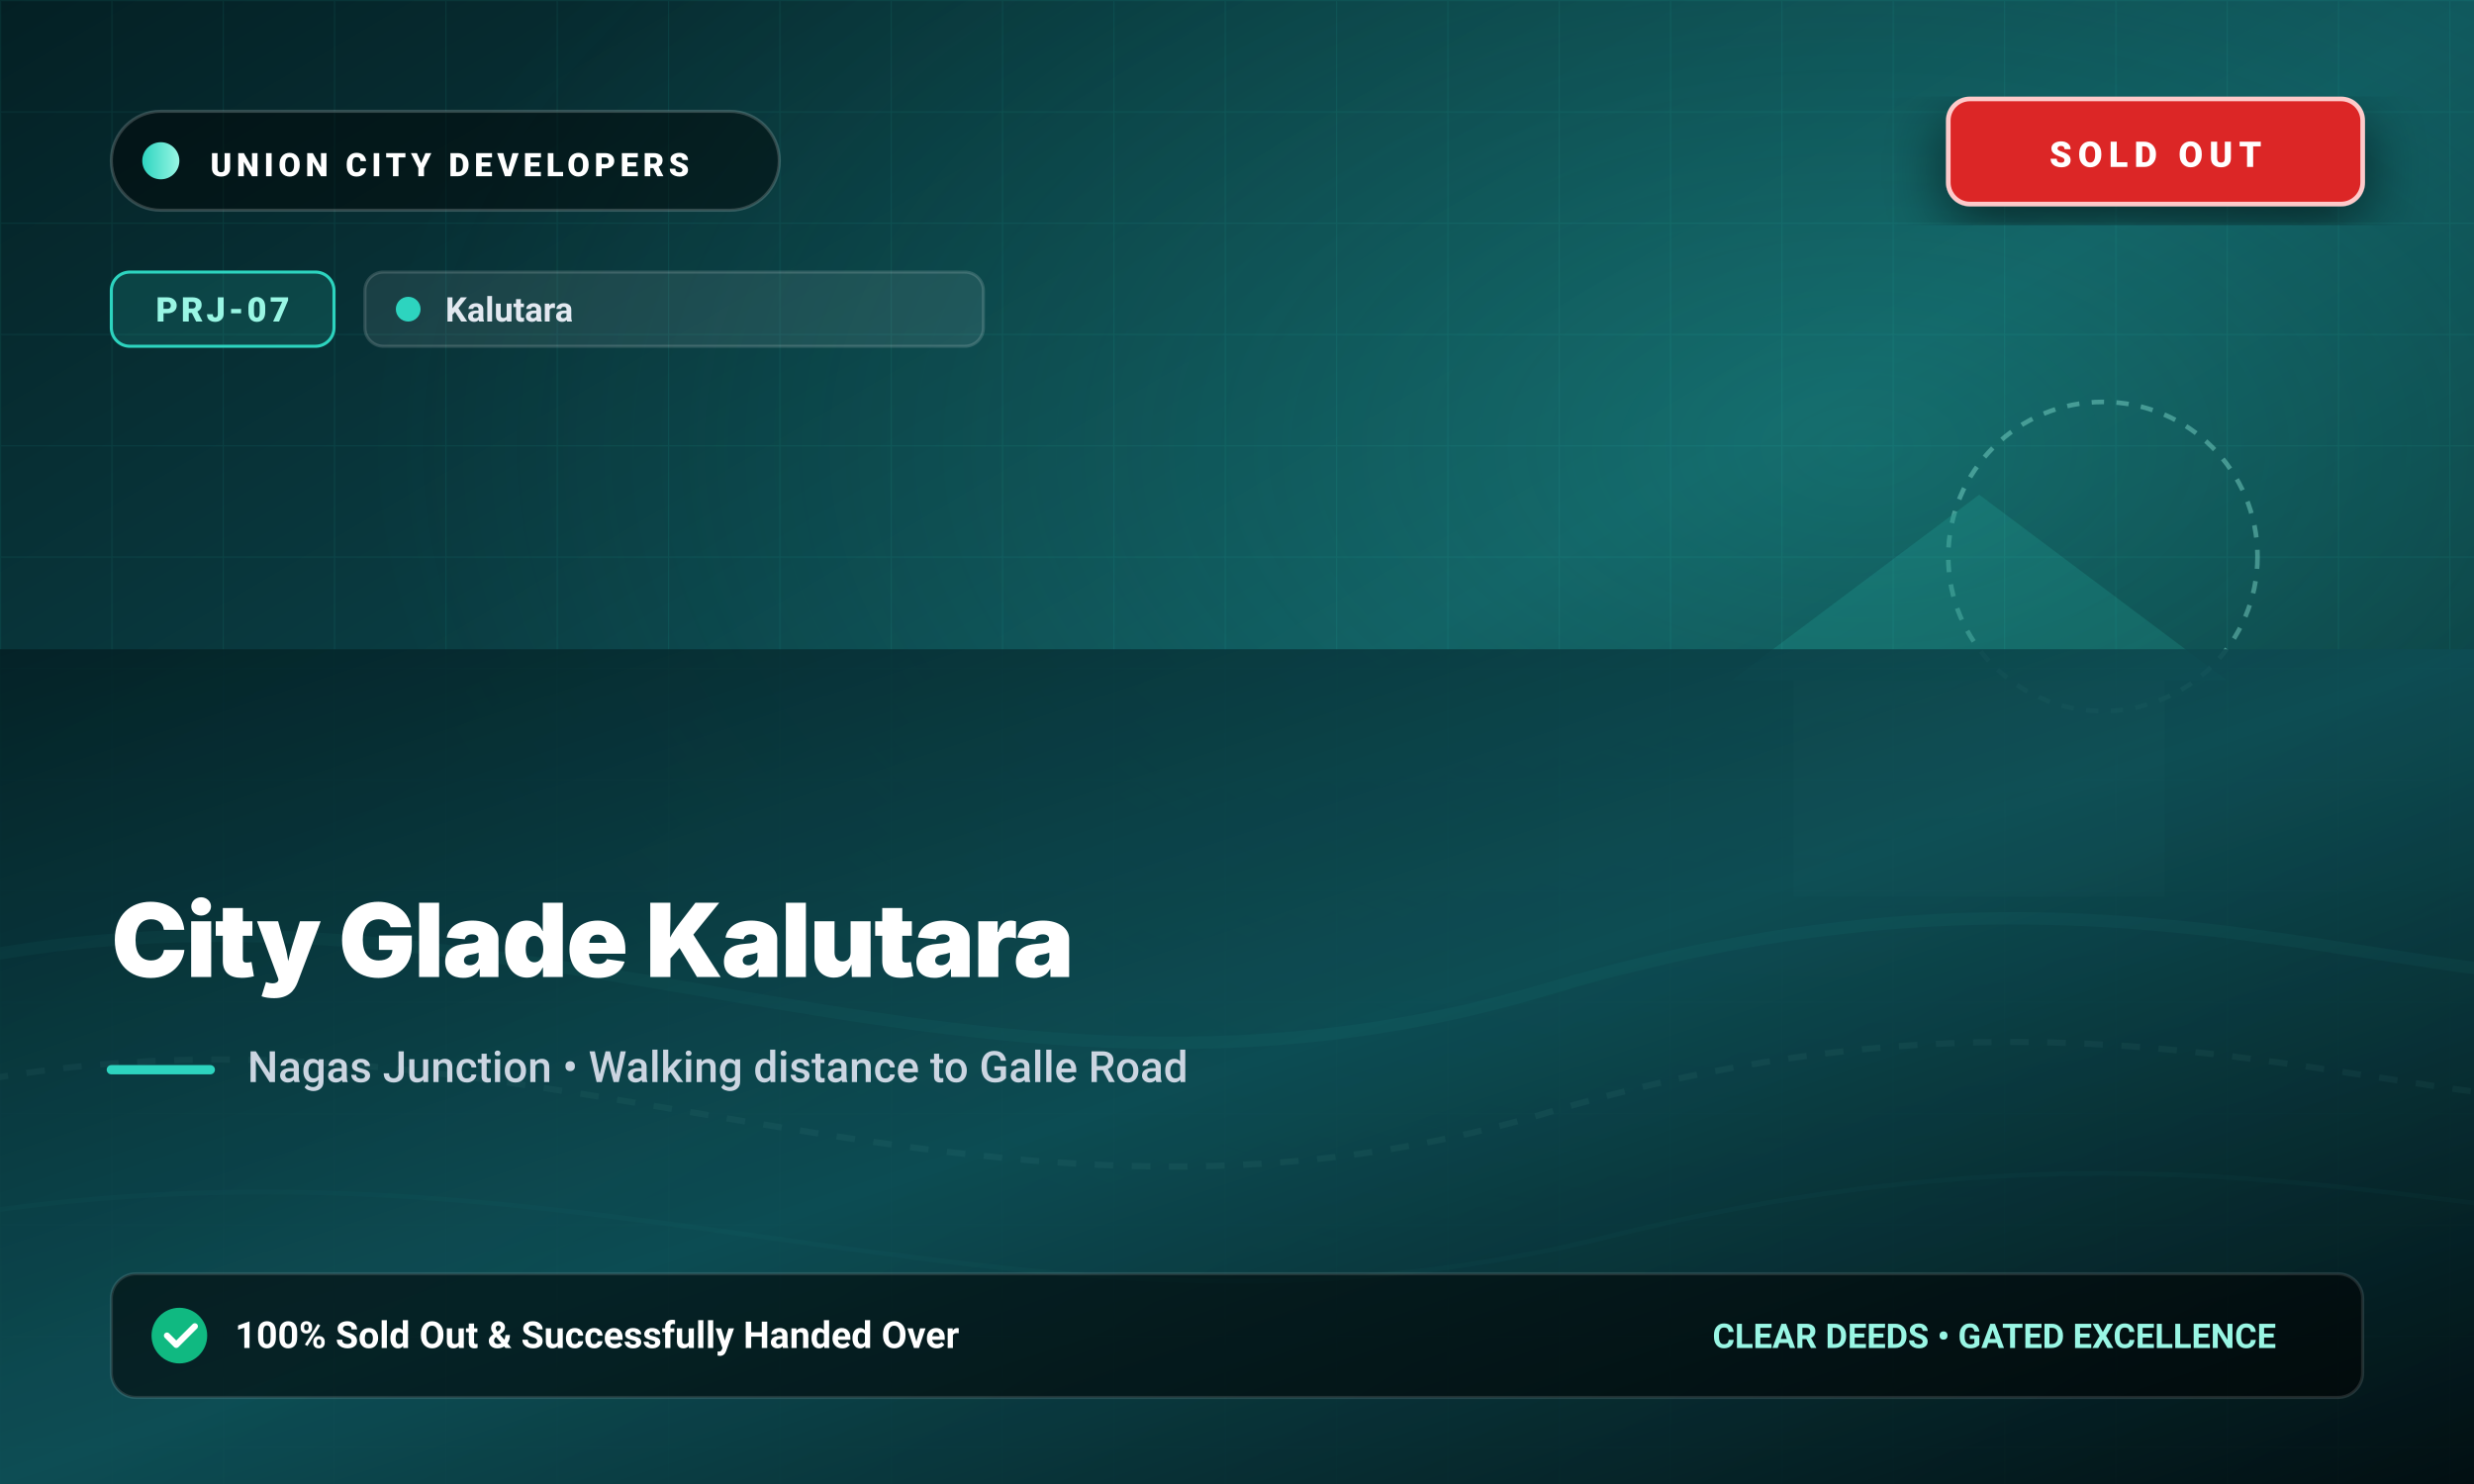
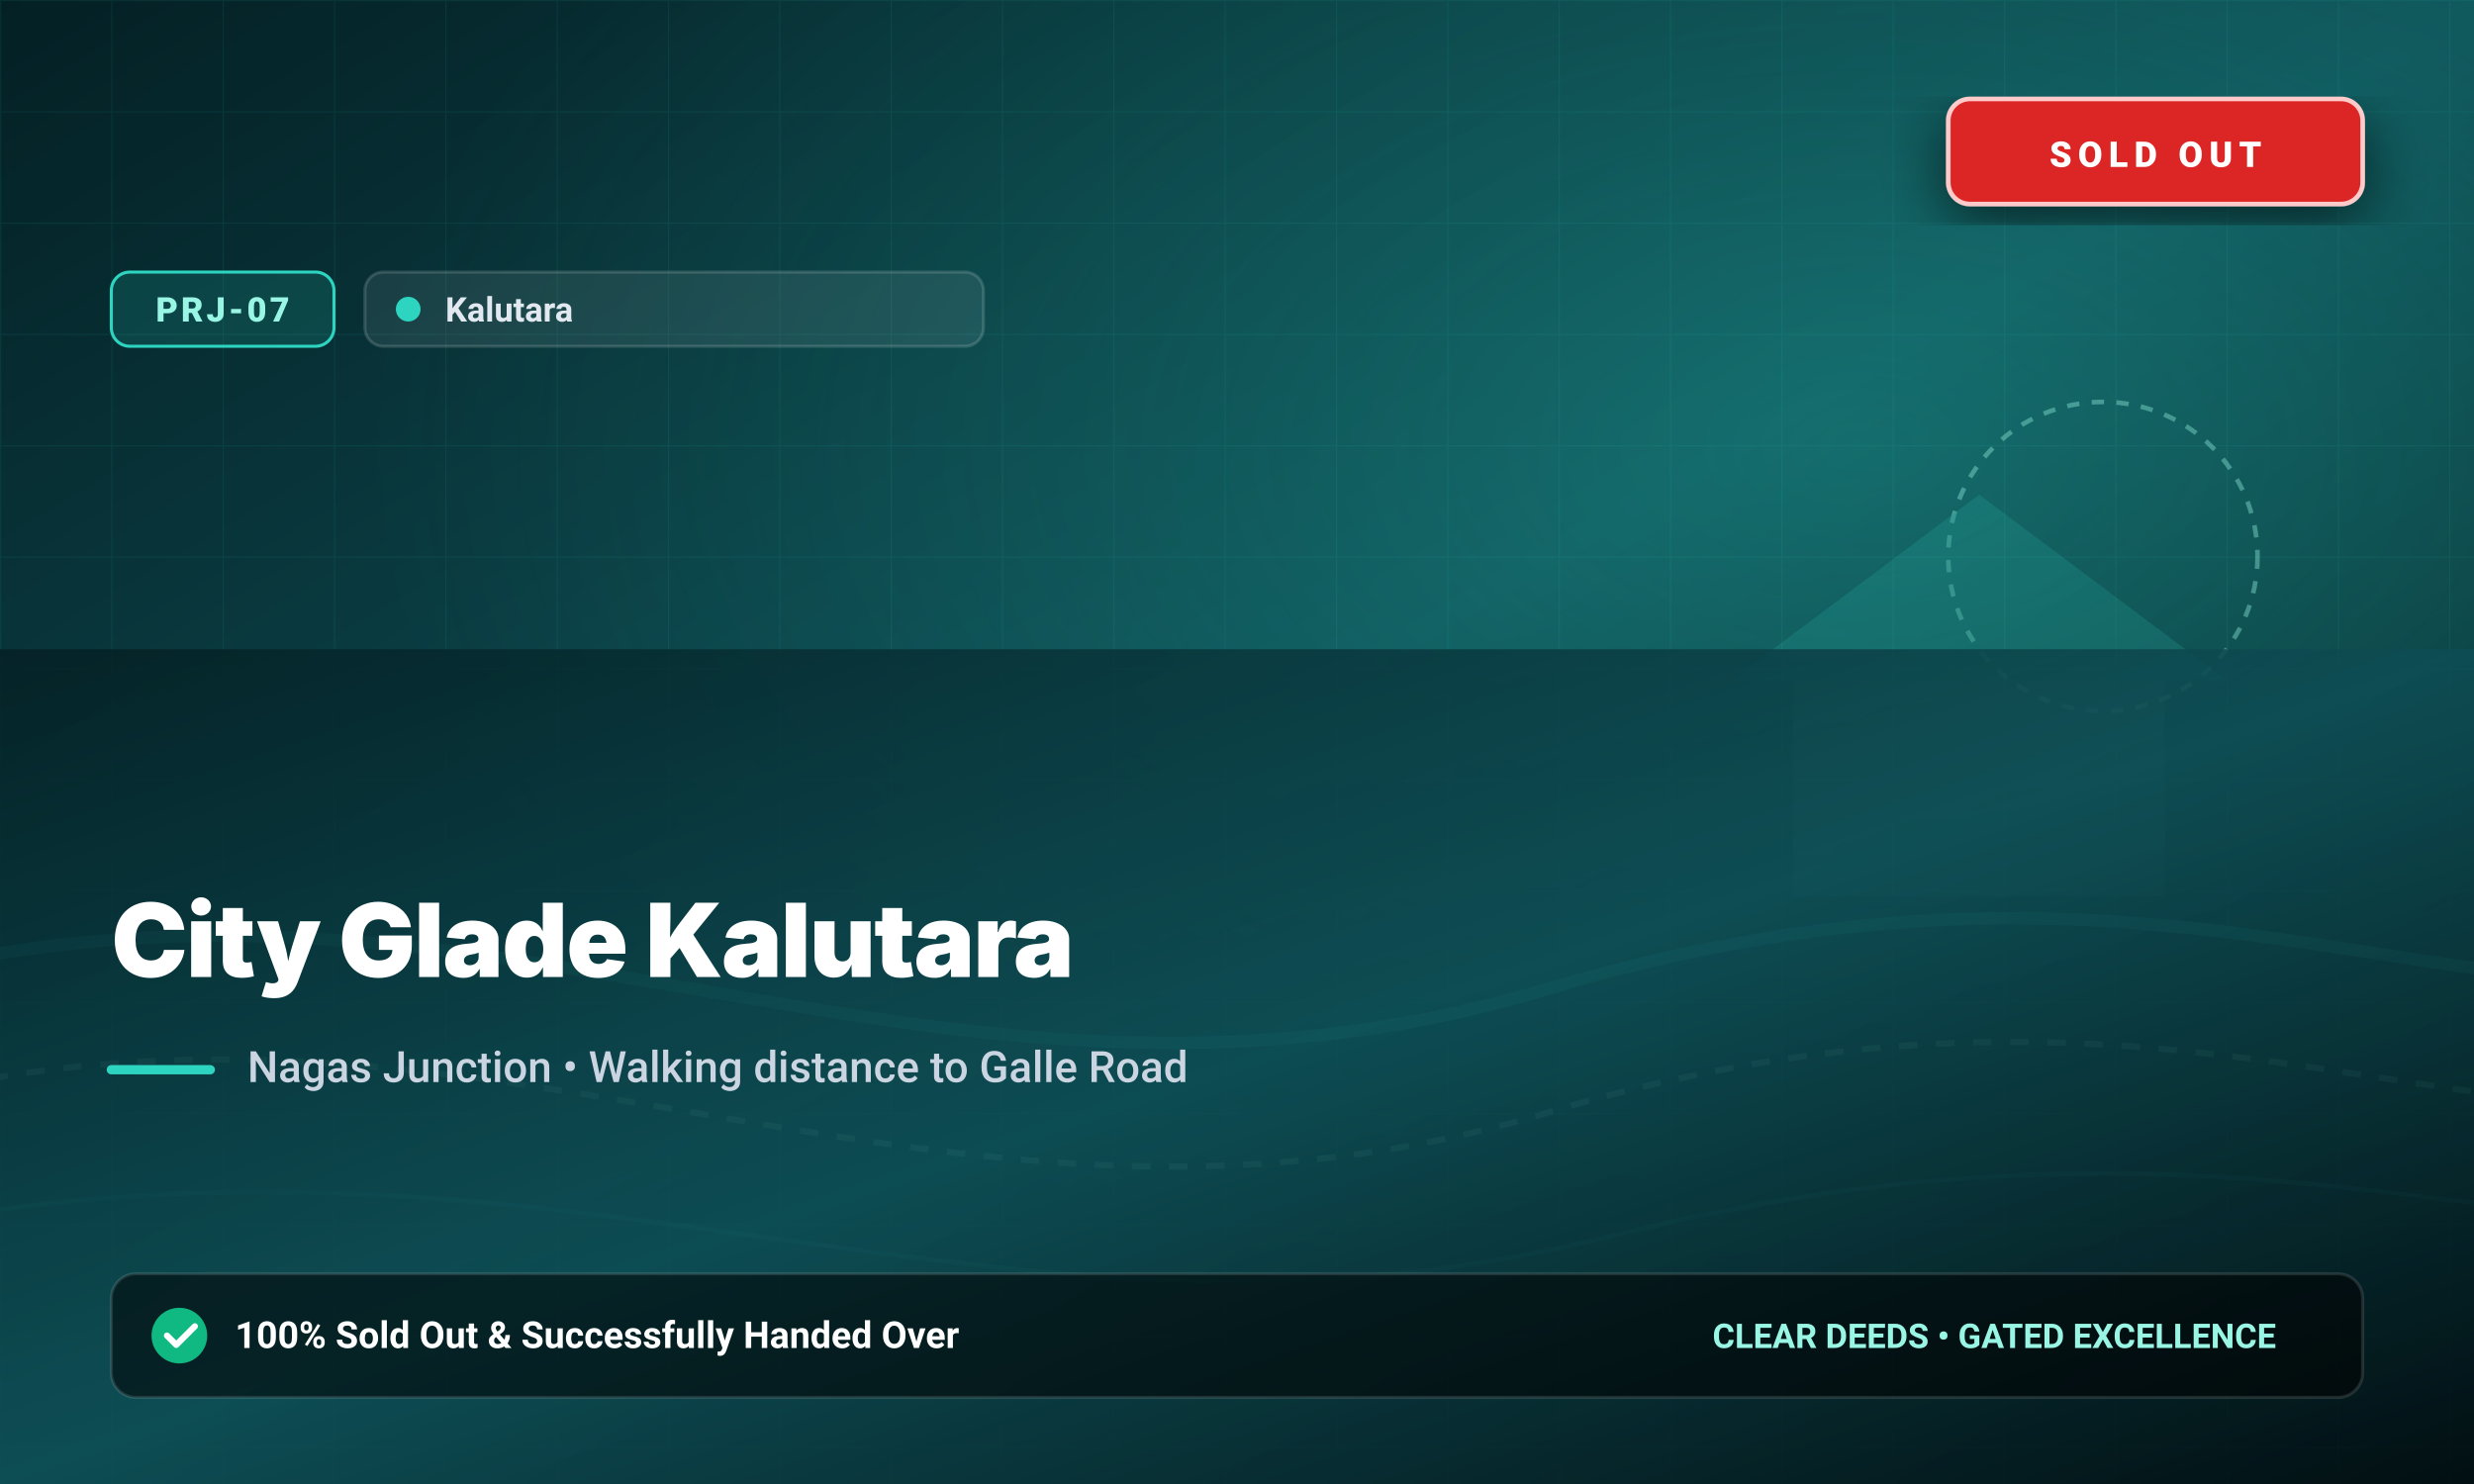
<svg xmlns="http://www.w3.org/2000/svg" viewBox="0 0 800 480" width="800" height="480">
  <defs>
    <linearGradient id="bgGrad_6" x1="0%" y1="0%" x2="100%" y2="100%">
      <stop offset="0%" stop-color="#042024" />
      <stop offset="50%" stop-color="#0d4d54" />
      <stop offset="100%" stop-color="#020f12" />
    </linearGradient>
    <linearGradient id="accentGrad_6" x1="0%" y1="0%" x2="100%" y2="0%">
      <stop offset="0%" stop-color="#2DD4BF" />
      <stop offset="100%" stop-color="#99F6E4" />
    </linearGradient>
    <radialGradient id="glow_6" cx="75%" cy="30%" r="60%">
      <stop offset="0%" stop-color="#2DD4BF" stop-opacity="0.25" />
      <stop offset="100%" stop-color="#2DD4BF" stop-opacity="0" />
    </radialGradient>
    <pattern id="grid_6" width="36" height="36" patternUnits="userSpaceOnUse">
      <path d="M 36 0 L 0 0 0 36" fill="none" stroke="#2DD4BF" stroke-width="0.75" stroke-opacity="0.08" />
    </pattern>
    <filter id="shadow_6" x="-20%" y="-20%" width="140%" height="140%">
      <feDropShadow dx="0" dy="6" stdDeviation="10" flood-color="#000" flood-opacity="0.6" />
    </filter>
  </defs>
  <rect width="800" height="480" fill="url(#bgGrad_6)" />
  <rect width="800" height="480" fill="url(#glow_6)" />
  <rect width="800" height="480" fill="url(#grid_6)" />
  <g opacity="0.38">
    <path d="M-50,320 C 150,260 300,380 500,320 C 700,260 800,340 900,310" fill="none" stroke="#2DD4BF" stroke-width="4" />
    <path d="M-50,360 C 150,300 300,420 500,360 C 700,300 800,380 900,350" fill="none" stroke="#99F6E4" stroke-width="2" stroke-dasharray="6 6" />
    <path d="M-50,400 C 180,350 320,450 520,400 C 720,350 820,410 900,390" fill="none" stroke="#2DD4BF" stroke-width="1.5" opacity="0.6" />
    <circle cx="680" cy="180" r="50" fill="none" stroke="#99F6E4" stroke-width="1.5" stroke-dasharray="4 4" />
    <polygon points="560,220 640,160 720,220" fill="#2DD4BF" opacity="0.4" />
    <rect x="580" y="220" width="120" height="70" fill="#99F6E4" opacity="0.3" />
  </g>
  <rect y="210" width="800" height="270" fill="url(#bgGrad_6)" opacity="0.88" />
-   <g transform="translate(36, 36)">
-     <rect width="216" height="32" rx="16" fill="rgba(0,0,0,0.45)" stroke="rgba(255,255,255,0.18)" stroke-width="1" />
-     <circle cx="16" cy="16" r="6" fill="url(#accentGrad_6)" />
-     <text x="32" y="21" fill="#FFFFFF" font-family="-apple-system, BlinkMacSystemFont, Segoe UI, Roboto, sans-serif" font-size="10.5" font-weight="800" letter-spacing="1.5">UNION CITY DEVELOPERS</text>
-   </g>
  <g transform="translate(630, 32)" filter="url(#shadow_6)">
    <rect width="134" height="34" rx="7" fill="#DC2626" stroke="#FECACA" stroke-width="1.5" />
    <text x="67" y="22" fill="#FFFFFF" font-family="-apple-system, BlinkMacSystemFont, Segoe UI, Roboto, sans-serif" font-size="11.5" font-weight="900" letter-spacing="2" text-anchor="middle">SOLD OUT</text>
  </g>
  <g transform="translate(36, 88)">
    <rect width="72" height="24" rx="6" fill="rgba(45, 212, 191, 0.15)" stroke="#2DD4BF" stroke-width="1" />
    <text x="36" y="16" fill="#99F6E4" font-family="-apple-system, BlinkMacSystemFont, Segoe UI, Roboto, sans-serif" font-size="11" font-weight="800" letter-spacing="1" text-anchor="middle">PRJ-07</text>
  </g>
  <g transform="translate(118, 88)">
    <rect width="200" height="24" rx="6" fill="rgba(255,255,255,0.08)" stroke="rgba(255,255,255,0.15)" stroke-width="1" />
    <circle cx="14" cy="12" r="4" fill="#2DD4BF" />
    <text x="26" y="16" fill="#E2E8F0" font-family="-apple-system, BlinkMacSystemFont, Segoe UI, Roboto, sans-serif" font-size="11" font-weight="700">Kalutara</text>
  </g>
  <text x="36" y="316" fill="#FFFFFF" font-family="-apple-system, BlinkMacSystemFont, Segoe UI, Outfit, sans-serif" font-size="33" font-weight="900" letter-spacing="-0.5">City Glade Kalutara</text>
  <g transform="translate(36, 346)">
    <line x1="0" y1="0" x2="32" y2="0" stroke="#2DD4BF" stroke-width="3" stroke-linecap="round" />
    <text x="44" y="4" fill="#CBD5E1" font-family="-apple-system, BlinkMacSystemFont, Segoe UI, Roboto, sans-serif" font-size="14" font-weight="500">Nagas Junction • Walking distance to Galle Road</text>
  </g>
  <g transform="translate(36, 412)">
    <rect width="728" height="40" rx="8" fill="rgba(0,0,0,0.55)" stroke="rgba(255,255,255,0.12)" stroke-width="1" />
    <circle cx="22" cy="20" r="9" fill="#10B981" />
    <path d="M 18 20 L 21 23 L 27 17" fill="none" stroke="#FFFFFF" stroke-width="2" stroke-linecap="round" stroke-linejoin="round" />
    <text x="40" y="24" fill="#FFFFFF" font-family="-apple-system, BlinkMacSystemFont, Segoe UI, Roboto, sans-serif" font-size="12" font-weight="700">100% Sold Out &amp; Successfully Handed Over</text>
    <text x="700" y="24" fill="#99F6E4" font-family="-apple-system, BlinkMacSystemFont, Segoe UI, Roboto, sans-serif" font-size="11" font-weight="700" text-anchor="end">CLEAR DEEDS • GATED EXCELLENCE</text>
  </g>
</svg>
